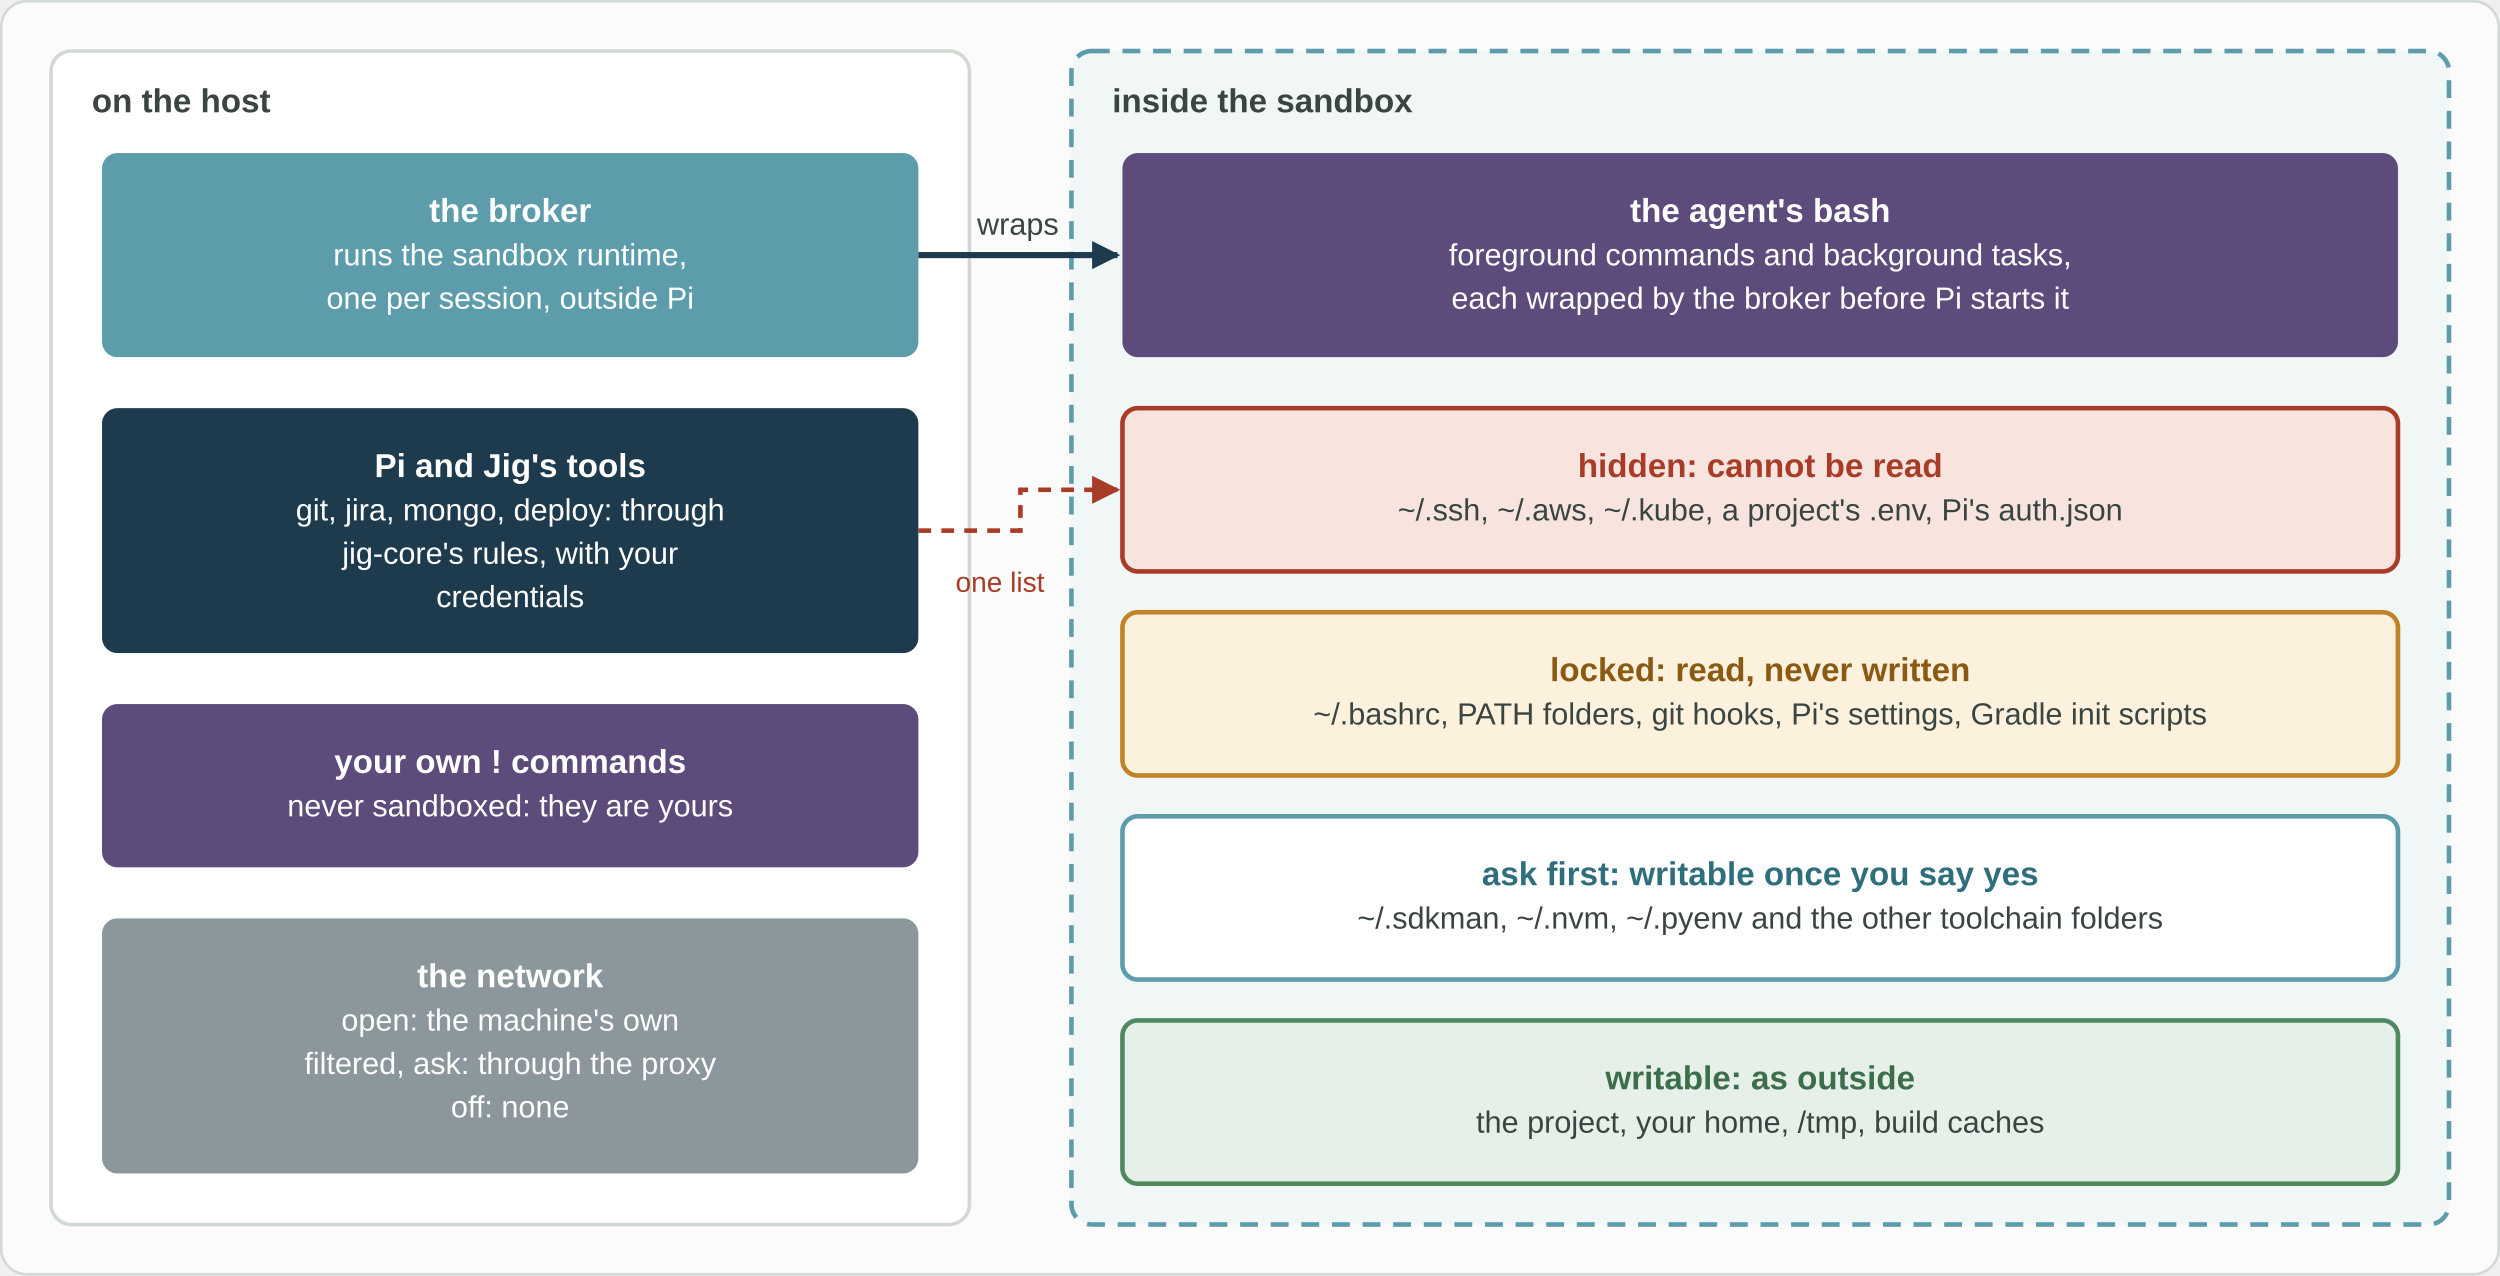
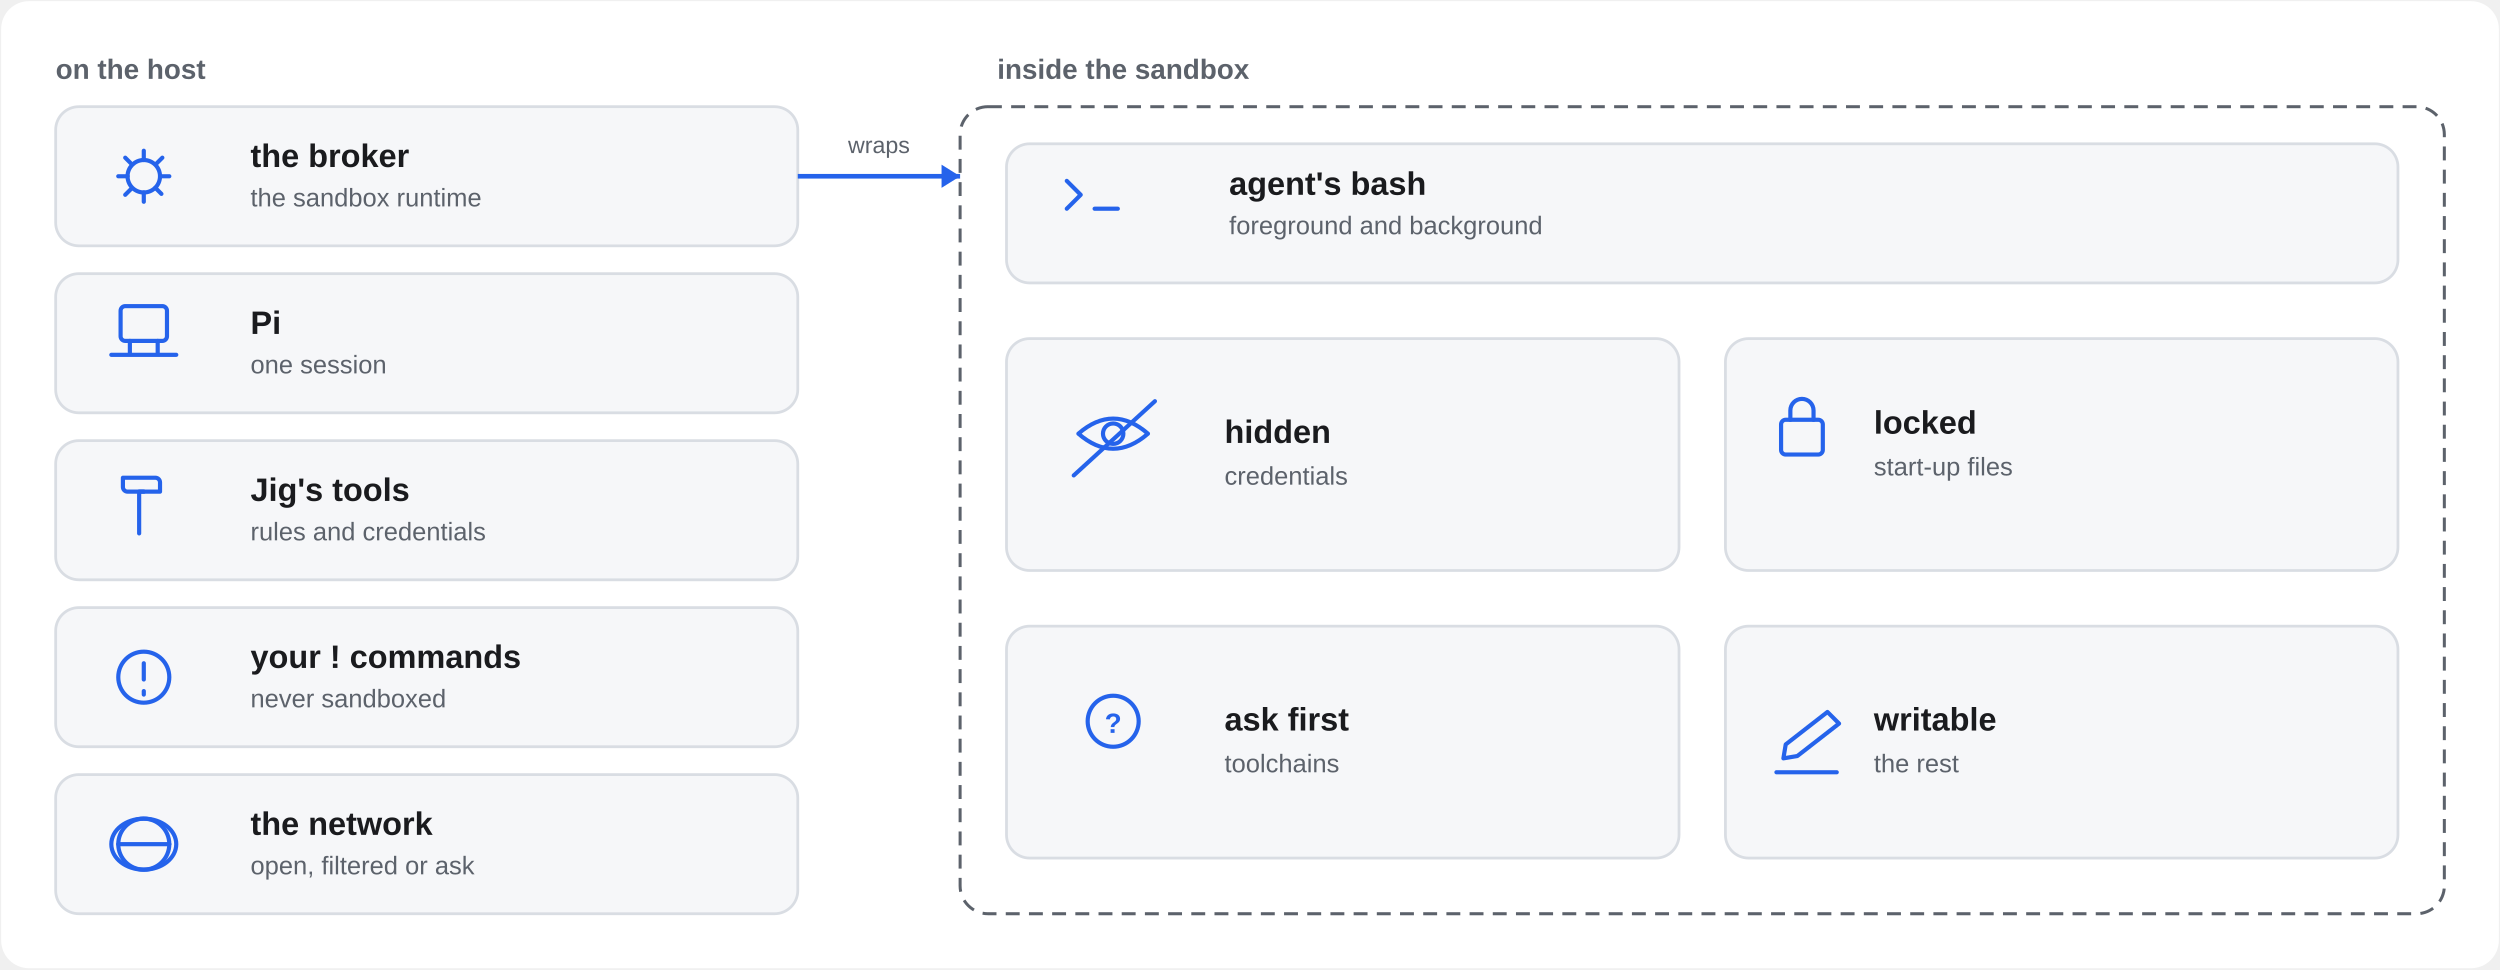
- <svg xmlns="http://www.w3.org/2000/svg" width="980" height="500" viewBox="0 0 980 500" role="img" aria-label="Where the sandbox line runs. On the host: the broker, which runs the sandbox runtime and wraps each command; Pi and Jig's tools, which work through jig-core's rules with your credentials; your own ! commands, never sandboxed; and the network, which is the machine's own in open mode and goes through the proxy in filtered and ask modes. Inside the sandbox: the agent's bash, foreground and background, and four kinds of path. Hidden paths cannot be read: ~/.ssh, ~/.aws, ~/.kube, a project's .env, Pi's auth.json, the same list jig-core protects. Locked paths are read but never written: ~/.bashrc, PATH folders, git hooks, Pi's settings, Gradle init scripts. Ask-first paths, the toolchain folders, are writable once you say yes. Everything else is writable as outside: the project, your home, /tmp, build caches." font-family="IBM Plex Sans, Segoe UI, Arial, sans-serif">
-   <rect x="0.5" y="0.5" width="979" height="499" rx="10" fill="#FAFBFA" stroke="#D2D9D3" />
-   <defs>
-     <marker id="sandboxline-head-1d3b4d-11" viewBox="0 0 10 10" refX="9" refY="5" markerUnits="userSpaceOnUse" markerWidth="11" markerHeight="11" orient="auto">
-       <path d="M0,0 L10,5 L0,10 z" fill="#1D3B4D" />
-     </marker>
-     <marker id="sandboxline-head-a93c27-11" viewBox="0 0 10 10" refX="9" refY="5" markerUnits="userSpaceOnUse" markerWidth="11" markerHeight="11" orient="auto">
-       <path d="M0,0 L10,5 L0,10 z" fill="#A93C27" />
-     </marker>
-   </defs>
-   <rect x="20" y="20" width="360" height="460" rx="8" fill="#FFFFFF" stroke="#D2D9D3" stroke-width="1.4" />
-   <text x="36" y="44" font-size="13" fill="#3A4440" font-weight="700">on the host</text>
-   <rect x="40" y="60" width="320" height="80" rx="6" fill="#5C9CAB" />
-   <text x="200.0" y="87.0" font-size="13" fill="#FFFFFF" font-weight="700" text-anchor="middle">the broker</text>
-   <text x="200.0" y="104.0" font-size="12" fill="#FFFFFF" text-anchor="middle">runs the sandbox runtime,</text>
-   <text x="200.0" y="121.0" font-size="12" fill="#FFFFFF" text-anchor="middle">one per session, outside Pi</text>
-   <rect x="40" y="160" width="320" height="96" rx="6" fill="#1D3B4D" />
-   <text x="200.0" y="187.0" font-size="13" fill="#FFFFFF" font-weight="700" text-anchor="middle">Pi and Jig's tools</text>
-   <text x="200.0" y="204.0" font-size="12" fill="#FFFFFF" text-anchor="middle">git, jira, mongo, deploy: through</text>
-   <text x="200.0" y="221.0" font-size="12" fill="#FFFFFF" text-anchor="middle">jig-core's rules, with your</text>
-   <text x="200.0" y="238.0" font-size="12" fill="#FFFFFF" text-anchor="middle">credentials</text>
-   <rect x="40" y="276" width="320" height="64" rx="6" fill="#5D4B7C" />
-   <text x="200.0" y="303.0" font-size="13" fill="#FFFFFF" font-weight="700" text-anchor="middle">your own ! commands</text>
-   <text x="200.0" y="320.0" font-size="12" fill="#FFFFFF" text-anchor="middle">never sandboxed: they are yours</text>
-   <rect x="40" y="360" width="320" height="100" rx="6" fill="#8C979D" />
-   <text x="200.0" y="387.0" font-size="13" fill="#FFFFFF" font-weight="700" text-anchor="middle">the network</text>
-   <text x="200.0" y="404.0" font-size="12" fill="#FFFFFF" text-anchor="middle">open: the machine's own</text>
-   <text x="200.0" y="421.0" font-size="12" fill="#FFFFFF" text-anchor="middle">filtered, ask: through the proxy</text>
-   <text x="200.0" y="438.0" font-size="12" fill="#FFFFFF" text-anchor="middle">off: none</text>
-   <rect x="420" y="20" width="540" height="460" rx="8" fill="#F1F6F7" stroke="#5C9CAB" stroke-width="1.8" stroke-dasharray="7 5" />
-   <text x="436" y="44" font-size="13" fill="#3A4440" font-weight="700">inside the sandbox</text>
-   <rect x="440" y="60" width="500" height="80" rx="6" fill="#5D4B7C" />
-   <text x="690.0" y="87.0" font-size="13" fill="#FFFFFF" font-weight="700" text-anchor="middle">the agent's bash</text>
-   <text x="690.0" y="104.0" font-size="12" fill="#FFFFFF" text-anchor="middle">foreground commands and background tasks,</text>
-   <text x="690.0" y="121.0" font-size="12" fill="#FFFFFF" text-anchor="middle">each wrapped by the broker before Pi starts it</text>
-   <path d="M360 100 H438" fill="none" stroke="#1D3B4D" stroke-width="2.4" marker-end="url(#sandboxline-head-1d3b4d-11)" />
-   <text x="399" y="92" font-size="12" fill="#3A4440" text-anchor="middle">wraps</text>
-   <rect x="440" y="160" width="500" height="64" rx="6" fill="#F7E4DF" stroke="#A93C27" stroke-width="1.8" />
-   <text x="690.0" y="187.0" font-size="13" fill="#A93C27" font-weight="700" text-anchor="middle">hidden: cannot be read</text>
-   <text x="690.0" y="204.0" font-size="12" fill="#3A4440" text-anchor="middle">~/.ssh, ~/.aws, ~/.kube, a project's .env, Pi's auth.json</text>
-   <path d="M360 208 H400 V192 H438" fill="none" stroke="#A93C27" stroke-width="1.8" stroke-dasharray="5 4" marker-end="url(#sandboxline-head-a93c27-11)" />
-   <text x="392" y="232" font-size="11" fill="#A93C27" text-anchor="middle">one list</text>
-   <rect x="440" y="240" width="500" height="64" rx="6" fill="#FBF1DD" stroke="#C08326" stroke-width="1.8" />
-   <text x="690.0" y="267.0" font-size="13" fill="#8A5A12" font-weight="700" text-anchor="middle">locked: read, never written</text>
-   <text x="690.0" y="284.0" font-size="12" fill="#3A4440" text-anchor="middle">~/.bashrc, PATH folders, git hooks, Pi's settings, Gradle init scripts</text>
-   <rect x="440" y="320" width="500" height="64" rx="6" fill="#FFFFFF" stroke="#5C9CAB" stroke-width="1.8" />
-   <text x="690.0" y="347.0" font-size="13" fill="#2F6E7C" font-weight="700" text-anchor="middle">ask first: writable once you say yes</text>
-   <text x="690.0" y="364.0" font-size="12" fill="#3A4440" text-anchor="middle">~/.sdkman, ~/.nvm, ~/.pyenv and the other toolchain folders</text>
-   <rect x="440" y="400" width="500" height="64" rx="6" fill="#E6F0E9" stroke="#4E8A5E" stroke-width="1.8" />
-   <text x="690.0" y="427.0" font-size="13" fill="#3D6E4B" font-weight="700" text-anchor="middle">writable: as outside</text>
-   <text x="690.0" y="444.0" font-size="12" fill="#3A4440" text-anchor="middle">the project, your home, /tmp, build caches</text>
+ <svg xmlns="http://www.w3.org/2000/svg" width="1078" height="418" viewBox="16 4 1078 418" role="img" aria-label="Where the sandbox line runs. On the host: the broker, which runs the sandbox runtime and wraps each command; Pi and Jig's tools, which work through jig-core's rules with your credentials; your own ! commands, which are never sandboxed; and the network, the machine's own in open mode and through the proxy in filtered and ask modes. Inside the sandbox: the agent's bash, foreground and background; hidden paths, which cannot be read, such as the credential files jig-core protects; locked paths, read but never written, such as shell start-up files; ask-first paths, the toolchain folders, writable once you say yes; and everything else, writable as outside." font-family="IBM Plex Sans, Segoe UI, Arial, sans-serif">
+   <style>
+     .bg { fill: #ffffff; }
+     .node { fill: #f6f7f9; stroke: #d9dde3; stroke-width: 1.2; }
+     .panel { fill: none; stroke: #5c626b; stroke-width: 1.3; stroke-dasharray: 6 4; }
+     .title { fill: #5c626b; font-size: 12px; font-weight: 700; }
+     .label { fill: #1a1b1e; font-size: 14px; font-weight: 700; }
+     .sub { fill: #5c626b; font-size: 11px; }
+     .edge { fill: #5c626b; font-size: 10px; }
+     .glyph { fill: #2563eb; font-size: 12px; font-weight: 700; }
+     .accent { fill: none; stroke: #2563eb; stroke-width: 1.8; stroke-linecap: round; stroke-linejoin: round; }
+     .path { fill: none; stroke: #2563eb; stroke-width: 2; }
+     .arrowhead { fill: #2563eb; }
+     @media (prefers-color-scheme: dark) {
+       .bg { fill: #111113; }
+       .node { fill: #18181b; stroke: #2c2c31; }
+       .panel { stroke: #9a9aa2; }
+       .title { fill: #9a9aa2; }
+       .label { fill: #e7e7ea; }
+       .sub { fill: #9a9aa2; }
+       .edge { fill: #9a9aa2; }
+       .glyph { fill: #7aa2f7; }
+       .accent { stroke: #7aa2f7; }
+       .path { stroke: #7aa2f7; }
+       .arrowhead { fill: #7aa2f7; }
+     }
+   </style>
+   <rect class="bg" x="16.5" y="4.5" width="1077" height="417" rx="12" />
+   <text class="title" x="40" y="38">on the host</text>
+   <rect class="node" x="40" y="50" width="320" height="60" rx="10" />
+   <circle class="accent" cx="78" cy="80" r="7" />
+   <path class="accent" d="M78 69 v4 M78 87 v4 M67 80 h4 M85 80 h4 M70 72 l2.6 2.6 M83 85 l2.6 2.6 M86 72 l-2.6 2.6 M70 88 l2.6 -2.6" />
+   <text class="label" x="124" y="76">the broker</text>
+   <text class="sub" x="124" y="93">the sandbox runtime</text>
+   <rect class="node" x="40" y="122" width="320" height="60" rx="10" />
+   <rect class="accent" x="68" y="136" width="20" height="15" rx="2" />
+   <path class="accent" d="M72 151 v6 M84 151 v6 M64 157 h28" />
+   <text class="label" x="124" y="148">Pi</text>
+   <text class="sub" x="124" y="165">one session</text>
+   <rect class="node" x="40" y="194" width="320" height="60" rx="10" />
+   <path class="accent" d="M69 210 h14 a2 2 0 0 1 2 2 v4 h-14 a2 2 0 0 1 -2 -2 z" />
+   <path class="accent" d="M76 216 h2 M76 216 v18" />
+   <text class="label" x="124" y="220">Jig's tools</text>
+   <text class="sub" x="124" y="237">rules and credentials</text>
+   <rect class="node" x="40" y="266" width="320" height="60" rx="10" />
+   <circle class="accent" cx="78" cy="296" r="11" />
+   <path class="accent" d="M78 290 v7 M78 302 v1.5" />
+   <text class="label" x="124" y="292">your ! commands</text>
+   <text class="sub" x="124" y="309">never sandboxed</text>
+   <rect class="node" x="40" y="338" width="320" height="60" rx="10" />
+   <circle class="accent" cx="78" cy="368" r="11" />
+   <path class="accent" d="M67 368 h22 M78 357 a14 11 0 0 1 0 22 M78 357 a14 11 0 0 0 0 22" />
+   <text class="label" x="124" y="364">the network</text>
+   <text class="sub" x="124" y="381">open, filtered or ask</text>
+   <rect class="panel" x="430" y="50" width="640" height="348" rx="12" />
+   <text class="title" x="446" y="38">inside the sandbox</text>
+   <rect class="node" x="450" y="66" width="600" height="60" rx="10" />
+   <path class="accent" d="M476 82 l6 6 -6 6 M488 94 h10" />
+   <text class="label" x="546" y="88">agent's bash</text>
+   <text class="sub" x="546" y="105">foreground and background</text>
+   <rect class="node" x="450" y="150" width="290" height="100" rx="10" />
+   <path class="accent" d="M481 191 q15 -13 30 0 q-15 13 -30 0 z" />
+   <circle class="accent" cx="496" cy="191" r="4.4" />
+   <path class="accent" d="M479 209 L514 177" />
+   <text class="label" x="544" y="195">hidden</text>
+   <text class="sub" x="544" y="213">credentials</text>
+   <rect class="node" x="760" y="150" width="290" height="100" rx="10" />
+   <rect class="accent" x="784" y="185" width="18" height="15" rx="2" />
+   <path class="accent" d="M788 185 v-4 a5 5 0 0 1 10 0 v4" />
+   <text class="label" x="824" y="191">locked</text>
+   <text class="sub" x="824" y="209">start-up files</text>
+   <rect class="node" x="450" y="274" width="290" height="100" rx="10" />
+   <circle class="accent" cx="496" cy="315" r="11" />
+   <text class="glyph" x="496" y="320" text-anchor="middle">?</text>
+   <text class="label" x="544" y="319">ask first</text>
+   <text class="sub" x="544" y="337">toolchains</text>
+   <rect class="node" x="760" y="274" width="290" height="100" rx="10" />
+   <path class="accent" d="M786 325 l18 -14 5 5 -18 14 -6 1 z" />
+   <path class="accent" d="M782 337 h26" />
+   <text class="label" x="824" y="319">writable</text>
+   <text class="sub" x="824" y="337">the rest</text>
+   <path class="path" d="M360 80 H430" />
+   <path id="sandboxb55-arrow-wrap" class="arrowhead" d="M422 75 L430 80 L422 85 z" />
+   <text class="edge" x="395" y="70" text-anchor="middle">wraps</text>
</svg>
